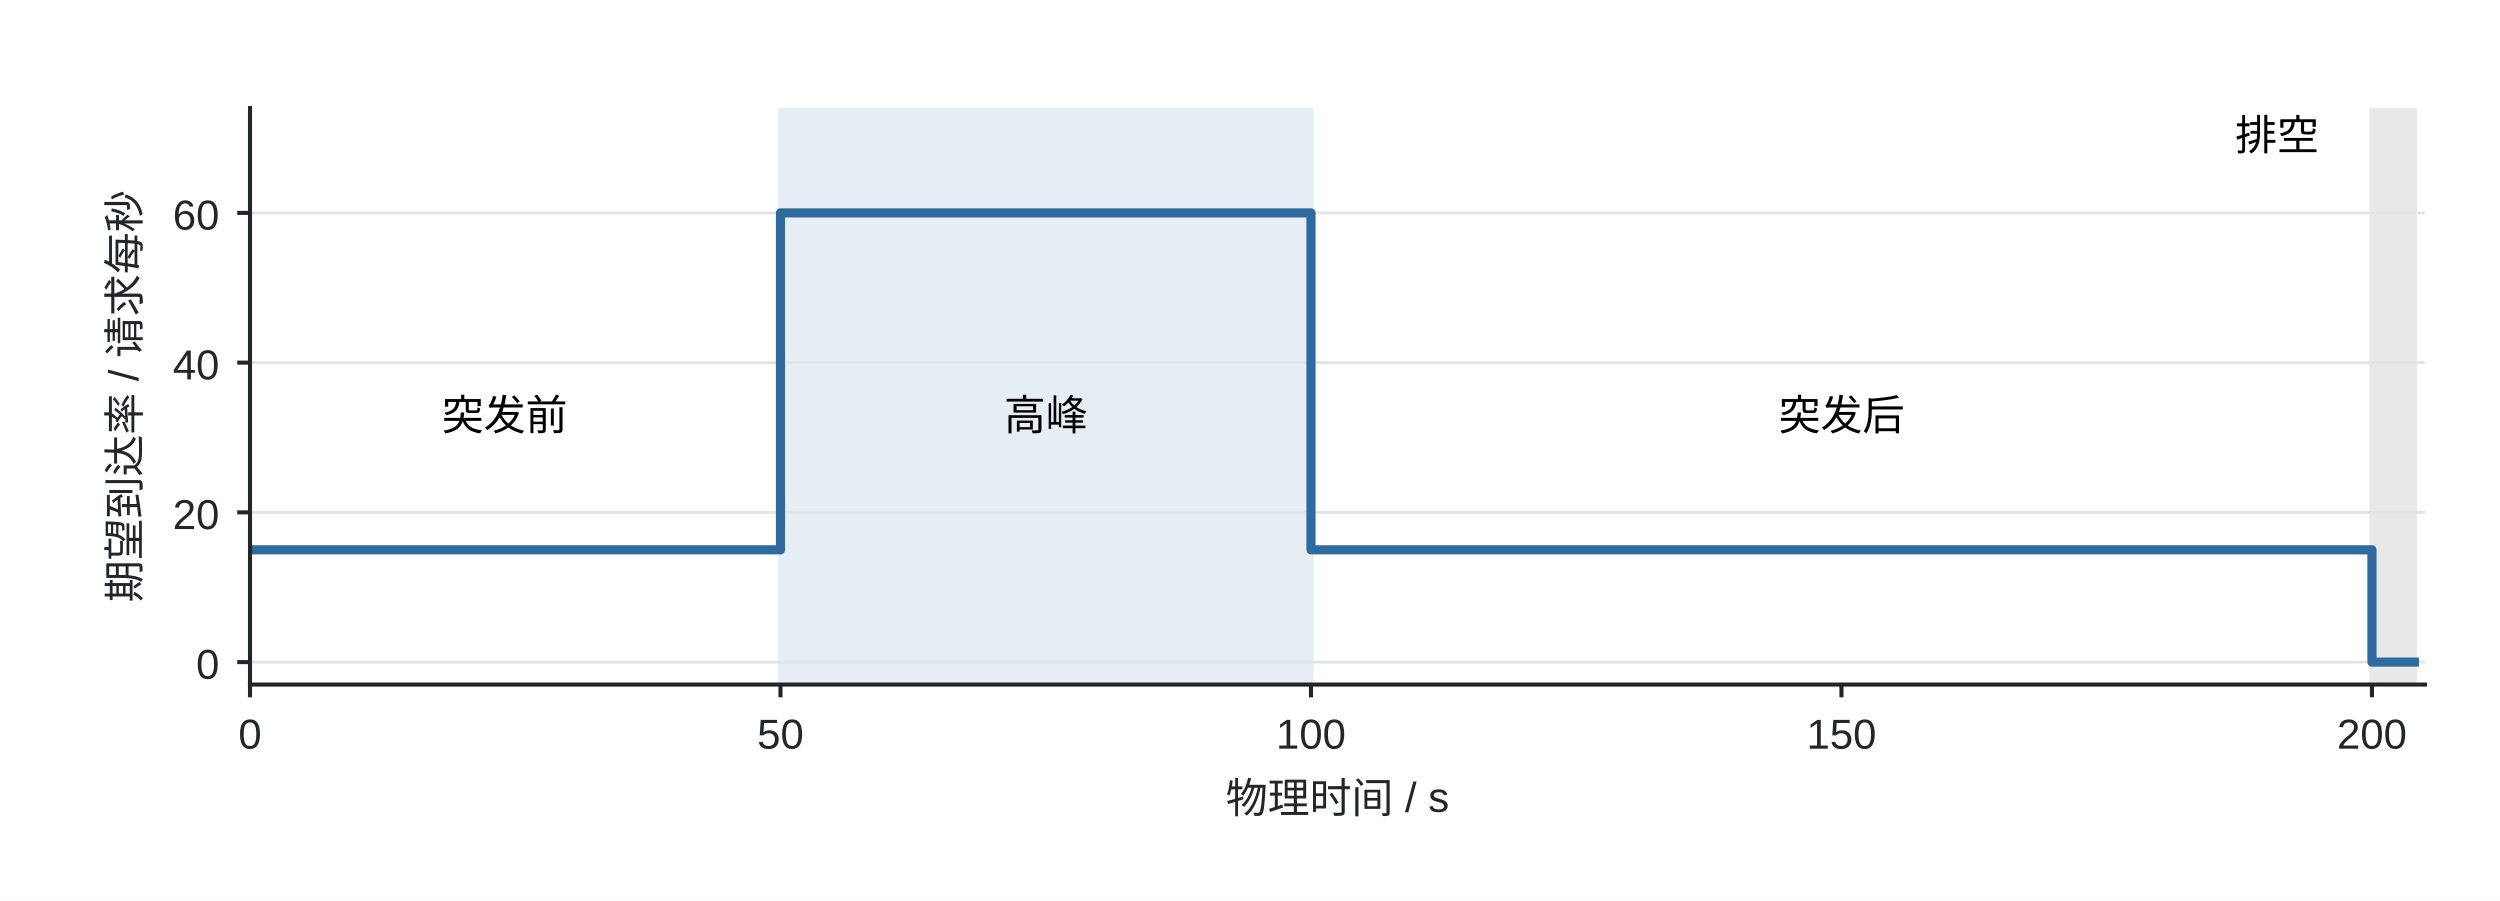
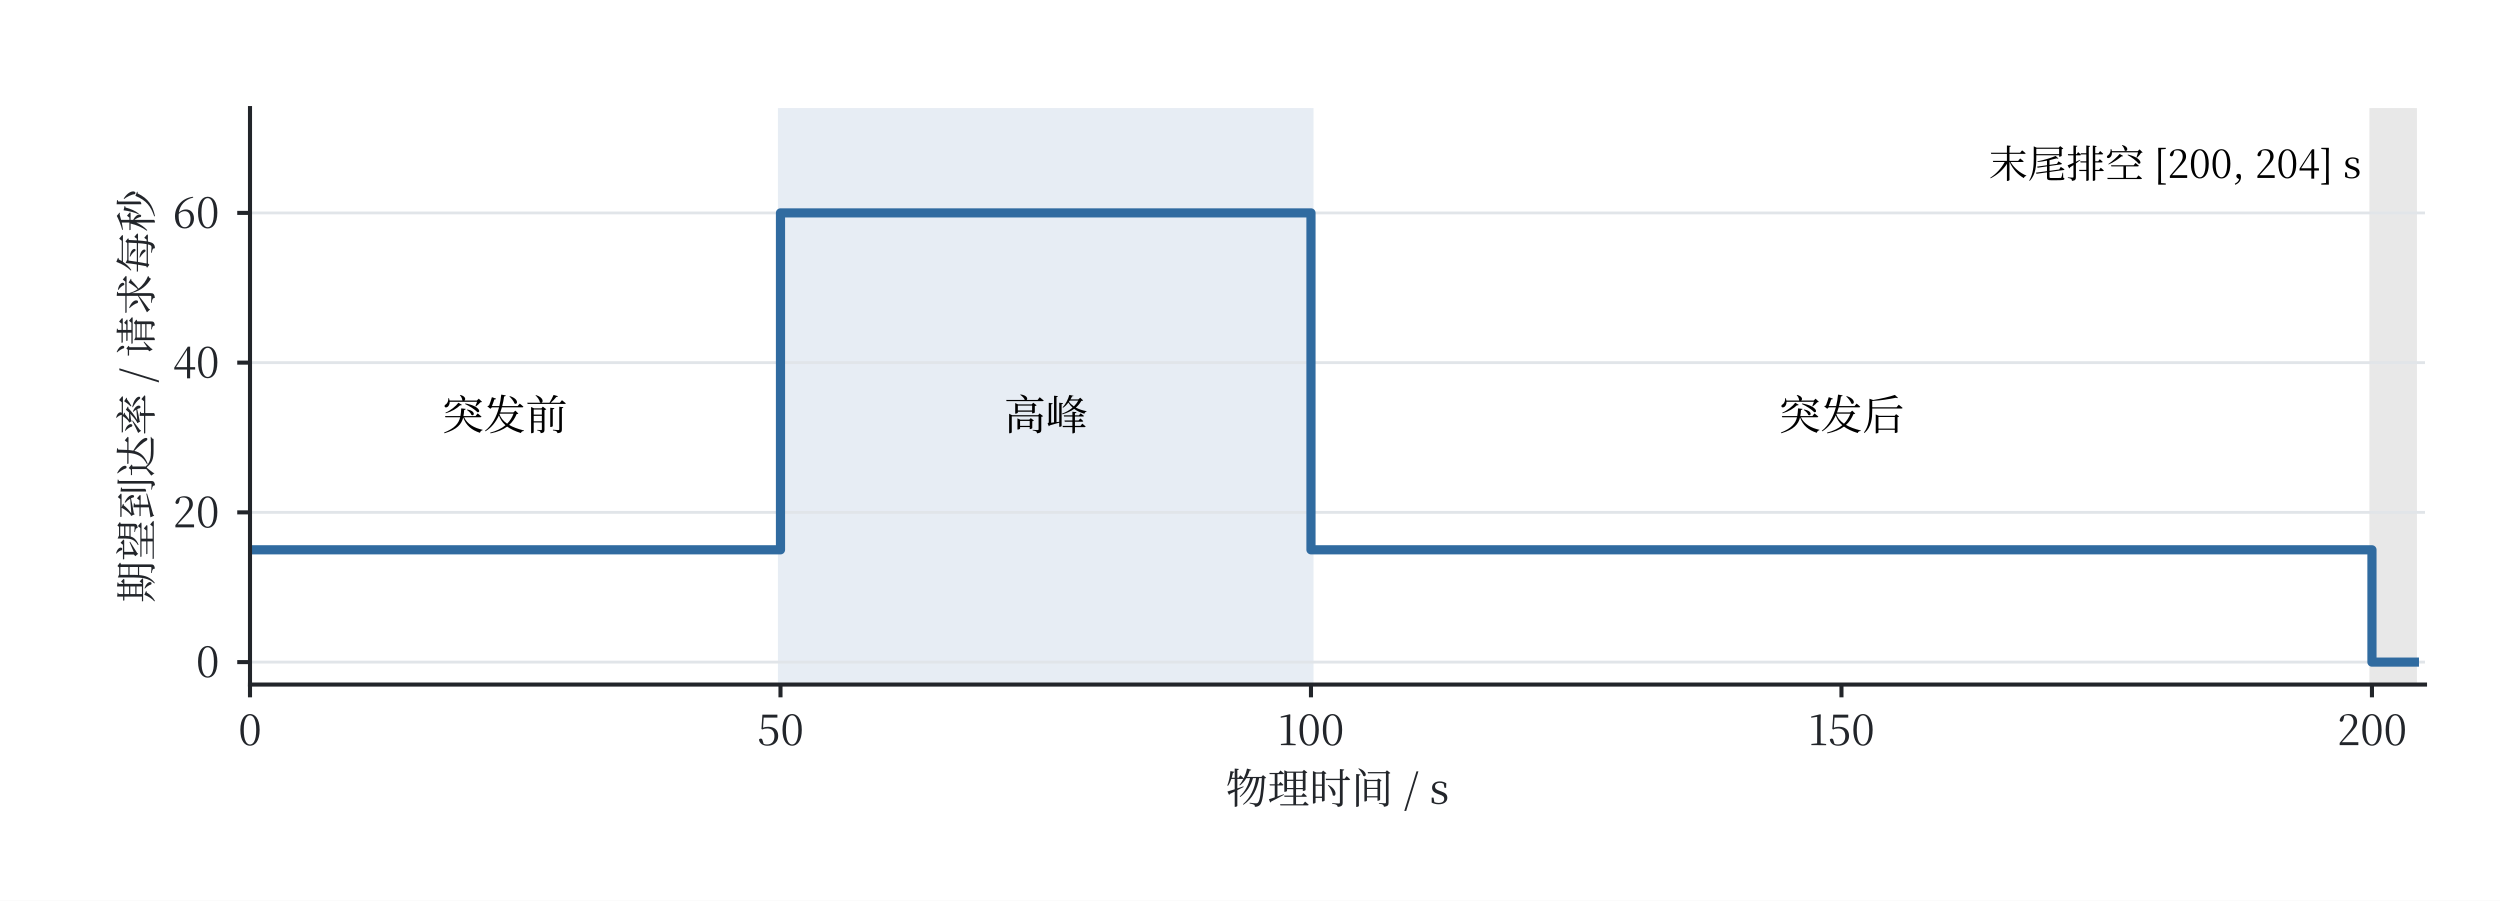
<svg xmlns="http://www.w3.org/2000/svg" xmlns:xlink="http://www.w3.org/1999/xlink" width="489.6pt" height="176.4pt" viewBox="0 0 489.6 176.4" version="1.1">
  <defs>
    <style type="text/css">*{stroke-linejoin: round; stroke-linecap: butt}</style>
  </defs>
  <g id="figure_1">
    <g id="patch_1">
      <path d="M 0 176.4  L 489.6 176.4  L 489.6 0  L 0 0  z " style="fill: #ffffff" />
    </g>
    <g id="axes_1">
      <g id="patch_2">
        <path d="M 48.96 134.064  L 474.912 134.064  L 474.912 21.168  L 48.96 21.168  z " style="fill: #ffffff" />
      </g>
      <g id="patch_3">
-         <path d="M 152.851 134.064  L 256.741 134.064  L 256.741 21.168  L 152.851 21.168  z " clip-path="url(#p3f13002ed0)" style="fill: #e7edf4; stroke: #e7edf4; stroke-linejoin: miter" />
+         <path d="M 152.851 134.064  L 256.741 134.064  L 256.741 21.168  L 152.851 21.168  z " clip-path="url(#p006e124dcf)" style="fill: #e7edf4; stroke: #e7edf4; stroke-linejoin: miter" />
      </g>
      <g id="patch_4">
-         <path d="M 464.523 134.064  L 472.834 134.064  L 472.834 21.168  L 464.523 21.168  z " clip-path="url(#p3f13002ed0)" style="fill: #e8e8e8; stroke: #e8e8e8; stroke-linejoin: miter" />
+         <path d="M 464.523 134.064  L 472.834 134.064  L 472.834 21.168  L 464.523 21.168  z " clip-path="url(#p006e124dcf)" style="fill: #e8e8e8; stroke: #e8e8e8; stroke-linejoin: miter" />
      </g>
      <g id="matplotlib.axis_1">
        <g id="xtick_1">
          <g id="line2d_1">
            <defs>
-               <path id="m614125232f" d="M 0 0  L 0 2.5  " style="stroke: #22252a; stroke-width: 0.8" />
+               <path id="ma470119956" d="M 0 0  L 0 2.5  " style="stroke: #22252a; stroke-width: 0.8" />
            </defs>
            <g>
-               <use xlink:href="#m614125232f" x="48.96" y="134.064" style="fill: #22252a; stroke: #22252a; stroke-width: 0.8" />
+               <use xlink:href="#ma470119956" x="48.96" y="134.064" style="fill: #22252a; stroke: #22252a; stroke-width: 0.8" />
            </g>
          </g>
          <g id="text_1">
-             <text style="font-size: 8.2px; font-family: 'Microsoft YaHei', 'Arial', 'DejaVu Sans', sans-serif; text-anchor: middle; fill: #22252a" x="48.96" y="146.619" transform="rotate(-0 48.96 146.6189)">0</text>
+             <text style="font-size: 8.2px; font-family: 'SimSun', '宋体', 'Songti SC', 'AR PL UMing CN', 'Noto Serif CJK SC', 'Source Han Serif SC', 'WenQuanYi Micro Hei', 'WenQuanYi Zen Hei', 'Times New Roman', serif; text-anchor: middle; fill: #22252a" x="48.96" y="145.926" transform="rotate(-0 48.96 145.9257)">0</text>
          </g>
        </g>
        <g id="xtick_2">
          <g id="line2d_2">
            <g>
-               <use xlink:href="#m614125232f" x="152.851" y="134.064" style="fill: #22252a; stroke: #22252a; stroke-width: 0.8" />
+               <use xlink:href="#ma470119956" x="152.851" y="134.064" style="fill: #22252a; stroke: #22252a; stroke-width: 0.8" />
            </g>
          </g>
          <g id="text_2">
-             <text style="font-size: 8.2px; font-family: 'Microsoft YaHei', 'Arial', 'DejaVu Sans', sans-serif; text-anchor: middle; fill: #22252a" x="152.851" y="146.619" transform="rotate(-0 152.8507 146.6189)">50</text>
+             <text style="font-size: 8.2px; font-family: 'SimSun', '宋体', 'Songti SC', 'AR PL UMing CN', 'Noto Serif CJK SC', 'Source Han Serif SC', 'WenQuanYi Micro Hei', 'WenQuanYi Zen Hei', 'Times New Roman', serif; text-anchor: middle; fill: #22252a" x="152.851" y="145.926" transform="rotate(-0 152.8507 145.9257)">50</text>
          </g>
        </g>
        <g id="xtick_3">
          <g id="line2d_3">
            <g>
-               <use xlink:href="#m614125232f" x="256.741" y="134.064" style="fill: #22252a; stroke: #22252a; stroke-width: 0.8" />
+               <use xlink:href="#ma470119956" x="256.741" y="134.064" style="fill: #22252a; stroke: #22252a; stroke-width: 0.8" />
            </g>
          </g>
          <g id="text_3">
-             <text style="font-size: 8.2px; font-family: 'Microsoft YaHei', 'Arial', 'DejaVu Sans', sans-serif; text-anchor: middle; fill: #22252a" x="256.741" y="146.619" transform="rotate(-0 256.7415 146.6189)">100</text>
+             <text style="font-size: 8.2px; font-family: 'SimSun', '宋体', 'Songti SC', 'AR PL UMing CN', 'Noto Serif CJK SC', 'Source Han Serif SC', 'WenQuanYi Micro Hei', 'WenQuanYi Zen Hei', 'Times New Roman', serif; text-anchor: middle; fill: #22252a" x="256.741" y="145.926" transform="rotate(-0 256.7415 145.9257)">100</text>
          </g>
        </g>
        <g id="xtick_4">
          <g id="line2d_4">
            <g>
-               <use xlink:href="#m614125232f" x="360.632" y="134.064" style="fill: #22252a; stroke: #22252a; stroke-width: 0.8" />
+               <use xlink:href="#ma470119956" x="360.632" y="134.064" style="fill: #22252a; stroke: #22252a; stroke-width: 0.8" />
            </g>
          </g>
          <g id="text_4">
-             <text style="font-size: 8.2px; font-family: 'Microsoft YaHei', 'Arial', 'DejaVu Sans', sans-serif; text-anchor: middle; fill: #22252a" x="360.632" y="146.619" transform="rotate(-0 360.6322 146.6189)">150</text>
+             <text style="font-size: 8.2px; font-family: 'SimSun', '宋体', 'Songti SC', 'AR PL UMing CN', 'Noto Serif CJK SC', 'Source Han Serif SC', 'WenQuanYi Micro Hei', 'WenQuanYi Zen Hei', 'Times New Roman', serif; text-anchor: middle; fill: #22252a" x="360.632" y="145.926" transform="rotate(-0 360.6322 145.9257)">150</text>
          </g>
        </g>
        <g id="xtick_5">
          <g id="line2d_5">
            <g>
-               <use xlink:href="#m614125232f" x="464.523" y="134.064" style="fill: #22252a; stroke: #22252a; stroke-width: 0.8" />
+               <use xlink:href="#ma470119956" x="464.523" y="134.064" style="fill: #22252a; stroke: #22252a; stroke-width: 0.8" />
            </g>
          </g>
          <g id="text_5">
-             <text style="font-size: 8.2px; font-family: 'Microsoft YaHei', 'Arial', 'DejaVu Sans', sans-serif; text-anchor: middle; fill: #22252a" x="464.523" y="146.619" transform="rotate(-0 464.5229 146.6189)">200</text>
+             <text style="font-size: 8.2px; font-family: 'SimSun', '宋体', 'Songti SC', 'AR PL UMing CN', 'Noto Serif CJK SC', 'Source Han Serif SC', 'WenQuanYi Micro Hei', 'WenQuanYi Zen Hei', 'Times New Roman', serif; text-anchor: middle; fill: #22252a" x="464.523" y="145.926" transform="rotate(-0 464.5229 145.9257)">200</text>
          </g>
        </g>
        <g id="text_6">
-           <text style="font-size: 8.2px; font-family: 'Microsoft YaHei', 'Arial', 'DejaVu Sans', sans-serif; text-anchor: middle; fill: #22252a" x="261.936" y="159.212" transform="rotate(-0 261.936 159.2122)">物理时间 / s</text>
+           <text style="font-size: 8.2px; font-family: 'SimSun', '宋体', 'Songti SC', 'AR PL UMing CN', 'Noto Serif CJK SC', 'Source Han Serif SC', 'WenQuanYi Micro Hei', 'WenQuanYi Zen Hei', 'Times New Roman', serif; text-anchor: middle; fill: #22252a" x="261.936" y="157.389" transform="rotate(-0 261.936 157.389)">物理时间 / s</text>
        </g>
      </g>
      <g id="matplotlib.axis_2">
        <g id="ytick_1">
          <g id="line2d_6">
-             <path d="M 48.96 129.665  L 474.912 129.665  " clip-path="url(#p3f13002ed0)" style="fill: none; stroke: #e1e5e9; stroke-width: 0.55; stroke-linecap: square" />
+             <path d="M 48.96 129.665  L 474.912 129.665  " clip-path="url(#p006e124dcf)" style="fill: none; stroke: #e1e5e9; stroke-width: 0.55; stroke-linecap: square" />
          </g>
          <g id="line2d_7">
            <defs>
-               <path id="m79b58a5905" d="M 0 0  L -2.5 0  " style="stroke: #22252a; stroke-width: 0.8" />
+               <path id="m0ae391c0f0" d="M 0 0  L -2.5 0  " style="stroke: #22252a; stroke-width: 0.8" />
            </defs>
            <g>
-               <use xlink:href="#m79b58a5905" x="48.96" y="129.665" style="fill: #22252a; stroke: #22252a; stroke-width: 0.8" />
+               <use xlink:href="#m0ae391c0f0" x="48.96" y="129.665" style="fill: #22252a; stroke: #22252a; stroke-width: 0.8" />
            </g>
          </g>
          <g id="text_7">
-             <text style="font-size: 8.2px; font-family: 'Microsoft YaHei', 'Arial', 'DejaVu Sans', sans-serif; text-anchor: end; fill: #22252a" x="42.96" y="132.943" transform="rotate(-0 42.96 132.9429)">0</text>
+             <text style="font-size: 8.2px; font-family: 'SimSun', '宋体', 'Songti SC', 'AR PL UMing CN', 'Noto Serif CJK SC', 'Source Han Serif SC', 'WenQuanYi Micro Hei', 'WenQuanYi Zen Hei', 'Times New Roman', serif; text-anchor: end; fill: #22252a" x="42.96" y="132.596" transform="rotate(-0 42.96 132.5963)">0</text>
          </g>
        </g>
        <g id="ytick_2">
          <g id="line2d_8">
-             <path d="M 48.96 100.342  L 474.912 100.342  " clip-path="url(#p3f13002ed0)" style="fill: none; stroke: #e1e5e9; stroke-width: 0.55; stroke-linecap: square" />
+             <path d="M 48.96 100.342  L 474.912 100.342  " clip-path="url(#p006e124dcf)" style="fill: none; stroke: #e1e5e9; stroke-width: 0.55; stroke-linecap: square" />
          </g>
          <g id="line2d_9">
            <g>
-               <use xlink:href="#m79b58a5905" x="48.96" y="100.342" style="fill: #22252a; stroke: #22252a; stroke-width: 0.8" />
+               <use xlink:href="#m0ae391c0f0" x="48.96" y="100.342" style="fill: #22252a; stroke: #22252a; stroke-width: 0.8" />
            </g>
          </g>
          <g id="text_8">
-             <text style="font-size: 8.2px; font-family: 'Microsoft YaHei', 'Arial', 'DejaVu Sans', sans-serif; text-anchor: end; fill: #22252a" x="42.96" y="103.619" transform="rotate(-0 42.96 103.6193)">20</text>
+             <text style="font-size: 8.2px; font-family: 'SimSun', '宋体', 'Songti SC', 'AR PL UMing CN', 'Noto Serif CJK SC', 'Source Han Serif SC', 'WenQuanYi Micro Hei', 'WenQuanYi Zen Hei', 'Times New Roman', serif; text-anchor: end; fill: #22252a" x="42.96" y="103.273" transform="rotate(-0 42.96 103.2727)">20</text>
          </g>
        </g>
        <g id="ytick_3">
          <g id="line2d_10">
-             <path d="M 48.96 71.018  L 474.912 71.018  " clip-path="url(#p3f13002ed0)" style="fill: none; stroke: #e1e5e9; stroke-width: 0.55; stroke-linecap: square" />
+             <path d="M 48.96 71.018  L 474.912 71.018  " clip-path="url(#p006e124dcf)" style="fill: none; stroke: #e1e5e9; stroke-width: 0.55; stroke-linecap: square" />
          </g>
          <g id="line2d_11">
            <g>
-               <use xlink:href="#m79b58a5905" x="48.96" y="71.018" style="fill: #22252a; stroke: #22252a; stroke-width: 0.8" />
+               <use xlink:href="#m0ae391c0f0" x="48.96" y="71.018" style="fill: #22252a; stroke: #22252a; stroke-width: 0.8" />
            </g>
          </g>
          <g id="text_9">
-             <text style="font-size: 8.2px; font-family: 'Microsoft YaHei', 'Arial', 'DejaVu Sans', sans-serif; text-anchor: end; fill: #22252a" x="42.96" y="74.296" transform="rotate(-0 42.96 74.29562)">40</text>
+             <text style="font-size: 8.2px; font-family: 'SimSun', '宋体', 'Songti SC', 'AR PL UMing CN', 'Noto Serif CJK SC', 'Source Han Serif SC', 'WenQuanYi Micro Hei', 'WenQuanYi Zen Hei', 'Times New Roman', serif; text-anchor: end; fill: #22252a" x="42.96" y="73.949" transform="rotate(-0 42.96 73.94904)">40</text>
          </g>
        </g>
        <g id="ytick_4">
          <g id="line2d_12">
-             <path d="M 48.96 41.695  L 474.912 41.695  " clip-path="url(#p3f13002ed0)" style="fill: none; stroke: #e1e5e9; stroke-width: 0.55; stroke-linecap: square" />
+             <path d="M 48.96 41.695  L 474.912 41.695  " clip-path="url(#p006e124dcf)" style="fill: none; stroke: #e1e5e9; stroke-width: 0.55; stroke-linecap: square" />
          </g>
          <g id="line2d_13">
            <g>
-               <use xlink:href="#m79b58a5905" x="48.96" y="41.695" style="fill: #22252a; stroke: #22252a; stroke-width: 0.8" />
+               <use xlink:href="#m0ae391c0f0" x="48.96" y="41.695" style="fill: #22252a; stroke: #22252a; stroke-width: 0.8" />
            </g>
          </g>
          <g id="text_10">
-             <text style="font-size: 8.2px; font-family: 'Microsoft YaHei', 'Arial', 'DejaVu Sans', sans-serif; text-anchor: end; fill: #22252a" x="42.96" y="44.972" transform="rotate(-0 42.96 44.97198)">60</text>
+             <text style="font-size: 8.2px; font-family: 'SimSun', '宋体', 'Songti SC', 'AR PL UMing CN', 'Noto Serif CJK SC', 'Source Han Serif SC', 'WenQuanYi Micro Hei', 'WenQuanYi Zen Hei', 'Times New Roman', serif; text-anchor: end; fill: #22252a" x="42.96" y="44.625" transform="rotate(-0 42.96 44.62541)">60</text>
          </g>
        </g>
        <g id="text_11">
-           <text style="font-size: 8.2px; font-family: 'Microsoft YaHei', 'Arial', 'DejaVu Sans', sans-serif; text-anchor: middle; fill: #22252a" x="27.304" y="77.616" transform="rotate(-90 27.30447 77.616)">期望到达率 / 请求每秒</text>
+           <text style="font-size: 8.2px; font-family: 'SimSun', '宋体', 'Songti SC', 'AR PL UMing CN', 'Noto Serif CJK SC', 'Source Han Serif SC', 'WenQuanYi Micro Hei', 'WenQuanYi Zen Hei', 'Times New Roman', serif; text-anchor: middle; fill: #22252a" x="29.703" y="77.616" transform="rotate(-90 29.70297 77.616)">期望到达率 / 请求每秒</text>
        </g>
      </g>
      <g id="line2d_14">
-         <path d="M 48.96 107.673  L 152.851 107.673  L 152.851 41.695  L 256.741 41.695  L 256.741 107.673  L 464.523 107.673  L 464.523 129.665  L 472.834 129.665  L 472.834 129.665  " clip-path="url(#p3f13002ed0)" style="fill: none; stroke: #306ba0; stroke-width: 1.8; stroke-linecap: square" />
+         <path d="M 48.96 107.673  L 152.851 107.673  L 152.851 41.695  L 256.741 41.695  L 256.741 107.673  L 464.523 107.673  L 464.523 129.665  L 472.834 129.665  L 472.834 129.665  " clip-path="url(#p006e124dcf)" style="fill: none; stroke: #306ba0; stroke-width: 1.8; stroke-linecap: square" />
      </g>
      <g id="patch_5">
        <path d="M 48.96 134.064  L 48.96 21.168  " style="fill: none; stroke: #22252a; stroke-width: 0.8; stroke-linejoin: miter; stroke-linecap: square" />
      </g>
      <g id="patch_6">
        <path d="M 48.96 134.064  L 474.912 134.064  " style="fill: none; stroke: #22252a; stroke-width: 0.8; stroke-linejoin: miter; stroke-linecap: square" />
      </g>
      <g id="text_12">
-         <text style="font-size: 8.2px; font-family: 'Microsoft YaHei', 'Arial', 'DejaVu Sans', sans-serif; text-anchor: middle" x="98.828" y="84.214" transform="rotate(-0 98.82755 84.21382)">突发前</text>
+         <text style="font-size: 8.2px; font-family: 'SimSun', '宋体', 'Songti SC', 'AR PL UMing CN', 'Noto Serif CJK SC', 'Source Han Serif SC', 'WenQuanYi Micro Hei', 'WenQuanYi Zen Hei', 'Times New Roman', serif; text-anchor: middle" x="98.828" y="84.214" transform="rotate(-0 98.82755 84.21382)">突发前</text>
      </g>
      <g id="text_13">
-         <text style="font-size: 8.2px; font-family: 'Microsoft YaHei', 'Arial', 'DejaVu Sans', sans-serif; text-anchor: middle" x="204.796" y="84.214" transform="rotate(-0 204.7961 84.21382)">高峰</text>
+         <text style="font-size: 8.2px; font-family: 'SimSun', '宋体', 'Songti SC', 'AR PL UMing CN', 'Noto Serif CJK SC', 'Source Han Serif SC', 'WenQuanYi Micro Hei', 'WenQuanYi Zen Hei', 'Times New Roman', serif; text-anchor: middle" x="204.796" y="84.214" transform="rotate(-0 204.7961 84.21382)">高峰</text>
      </g>
      <g id="text_14">
-         <text style="font-size: 8.2px; font-family: 'Microsoft YaHei', 'Arial', 'DejaVu Sans', sans-serif; text-anchor: middle" x="360.632" y="84.214" transform="rotate(-0 360.6322 84.21382)">突发后</text>
+         <text style="font-size: 8.2px; font-family: 'SimSun', '宋体', 'Songti SC', 'AR PL UMing CN', 'Noto Serif CJK SC', 'Source Han Serif SC', 'WenQuanYi Micro Hei', 'WenQuanYi Zen Hei', 'Times New Roman', serif; text-anchor: middle" x="360.632" y="84.214" transform="rotate(-0 360.6322 84.21382)">突发后</text>
      </g>
      <g id="text_15">
-         <text style="font-size: 8.2px; font-family: 'Microsoft YaHei', 'Arial', 'DejaVu Sans', sans-serif; text-anchor: end" x="454.134" y="29.393" transform="rotate(-0 454.1339 29.3928)">排空</text>
+         <text style="font-size: 7.6px; font-family: 'SimSun', '宋体', 'Songti SC', 'AR PL UMing CN', 'Noto Serif CJK SC', 'Source Han Serif SC', 'WenQuanYi Micro Hei', 'WenQuanYi Zen Hei', 'Times New Roman', serif; text-anchor: end" x="462.445" y="34.85" transform="rotate(-0 462.4451 34.85013)">末尾排空 [200, 204] s</text>
      </g>
    </g>
  </g>
  <defs>
-     <clipPath id="p3f13002ed0">
+     <clipPath id="p006e124dcf">
      <rect x="48.96" y="21.168" width="425.952" height="112.896" />
    </clipPath>
  </defs>
</svg>
